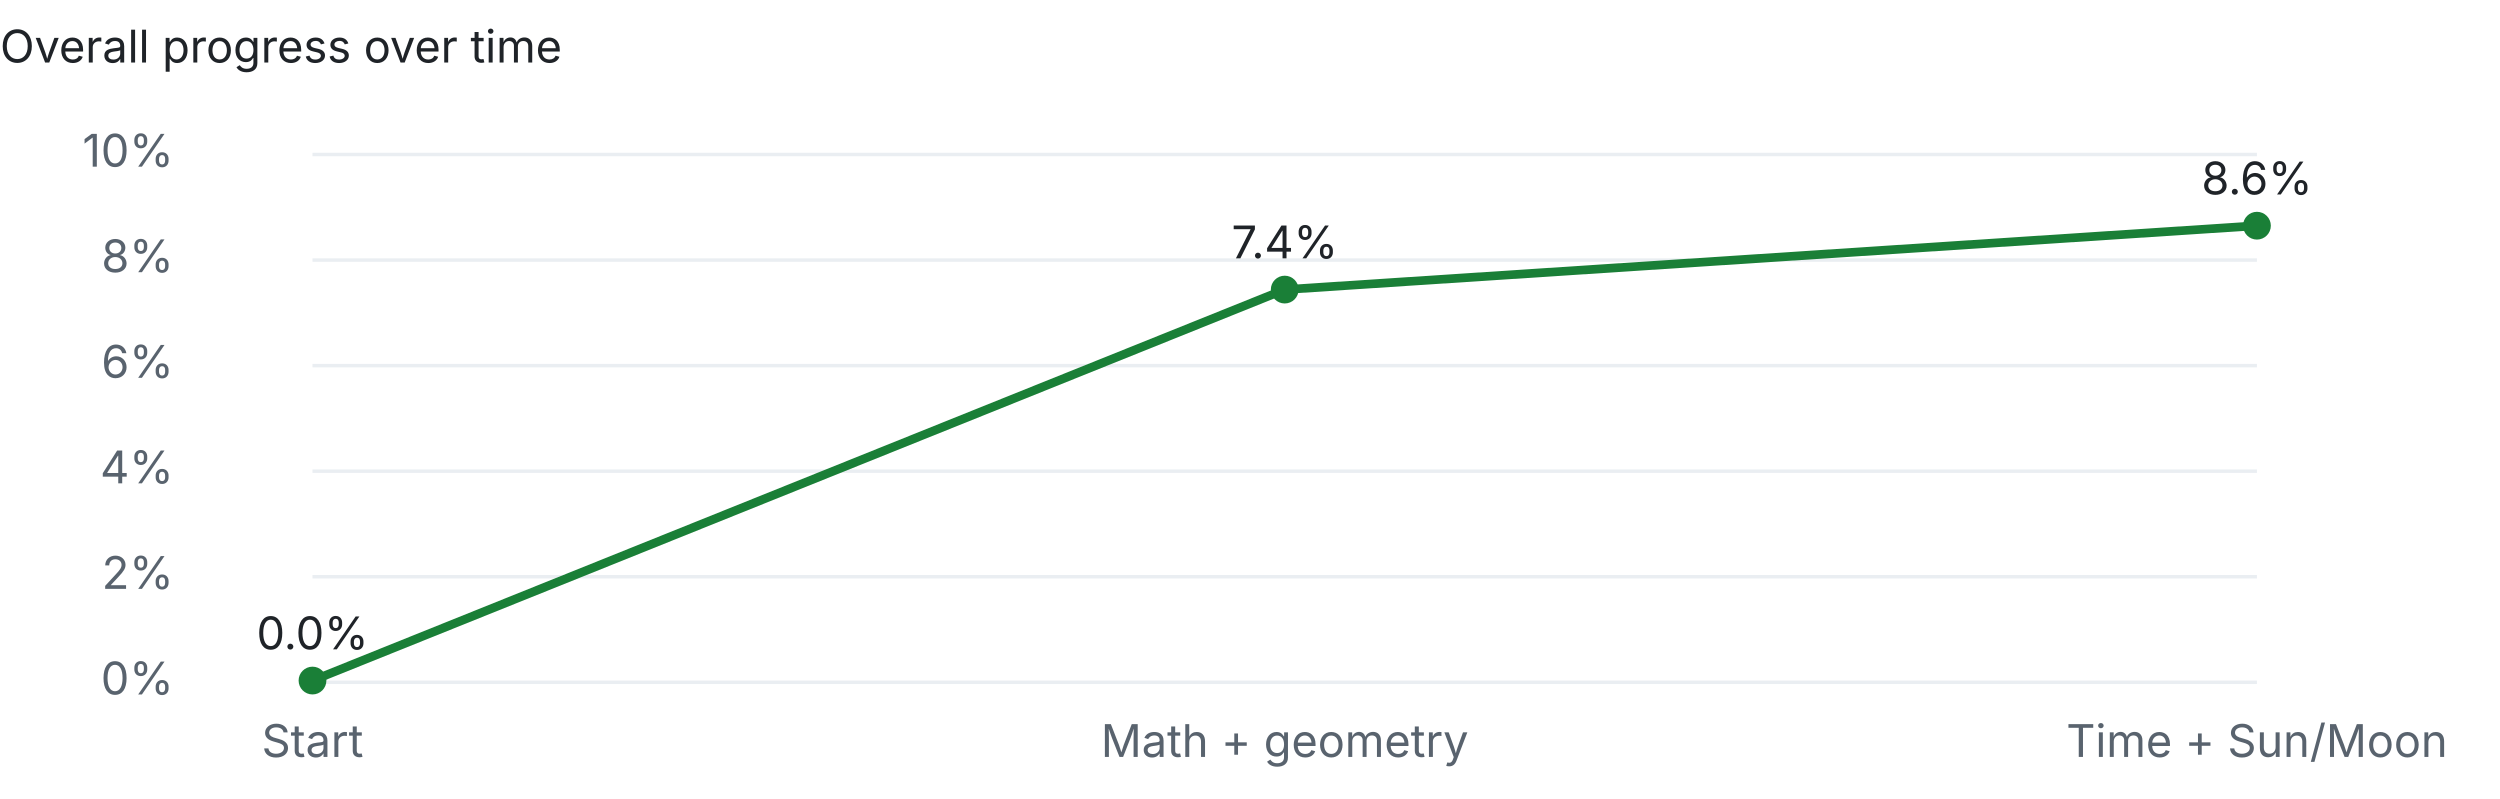
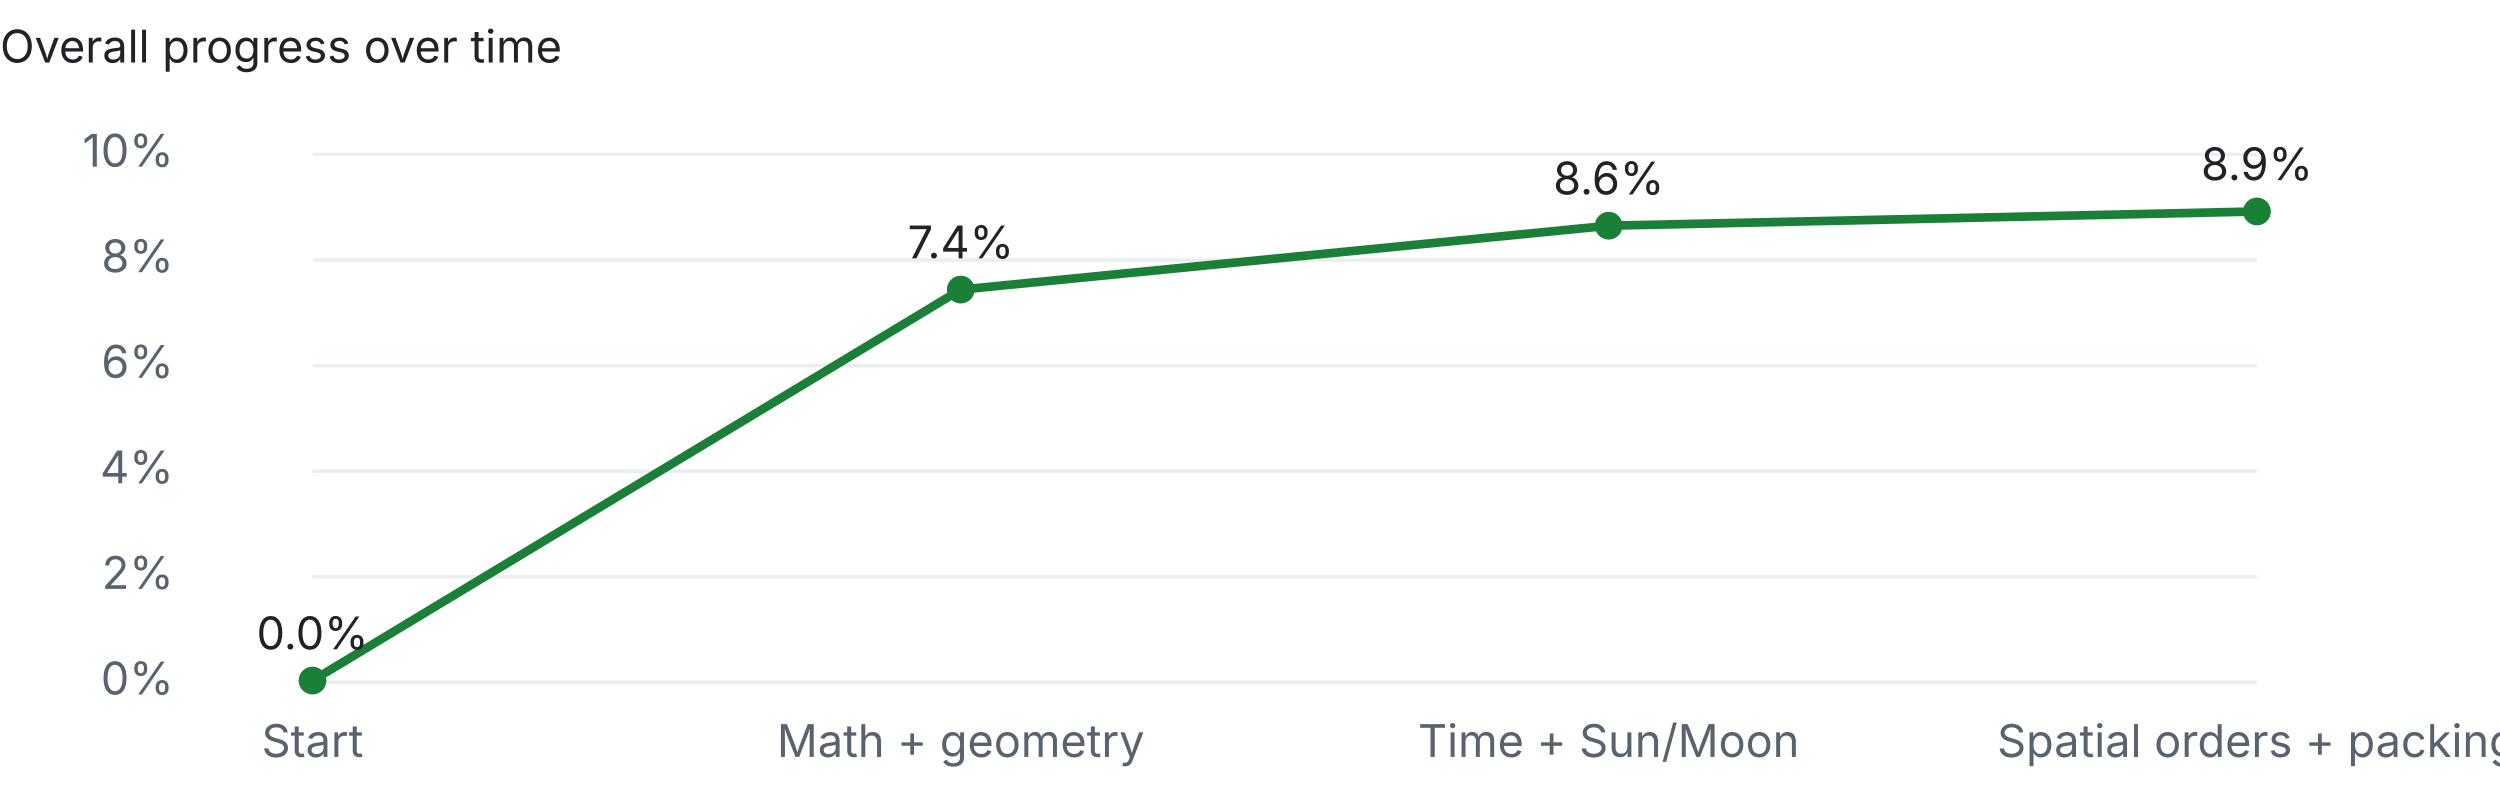
<svg xmlns="http://www.w3.org/2000/svg" width="720" height="230" viewBox="0 0 720 230">
  <style>text{font:13px system-ui,-apple-system,Segoe UI,sans-serif;fill:#1f2328}.dim{fill:#59636e}.bg{fill:#eaeef2}.done{fill:#1a7f37}.part{fill:#d4a72c}@media (prefers-color-scheme:dark){text{fill:#e6edf3}.dim{fill:#9198a1}.bg{fill:#30363d}.done{fill:#3fb950}}</style>
  <text x="0" y="18" font-weight="600">Overall progress over time</text>
  <rect class="bg" x="90" y="196.0" width="560" height="1" />
  <text class="dim" x="50" y="200.0" text-anchor="end">0%</text>
  <rect class="bg" x="90" y="165.6" width="560" height="1" />
  <text class="dim" x="50" y="169.6" text-anchor="end">2%</text>
  <rect class="bg" x="90" y="135.2" width="560" height="1" />
  <text class="dim" x="50" y="139.2" text-anchor="end">4%</text>
  <rect class="bg" x="90" y="104.8" width="560" height="1" />
  <text class="dim" x="50" y="108.8" text-anchor="end">6%</text>
  <rect class="bg" x="90" y="74.4" width="560" height="1" />
  <text class="dim" x="50" y="78.4" text-anchor="end">8%</text>
  <rect class="bg" x="90" y="44.0" width="560" height="1" />
  <text class="dim" x="50" y="48.0" text-anchor="end">10%</text>
-   <polyline points="90.0,196.0 370.0,83.4 650.0,65.0" fill="none" stroke="#1a7f37" stroke-width="2.5" />
+   <polyline points="90.0,196.0 276.7,83.4 463.3,65.0 650.0,60.9" fill="none" stroke="#1a7f37" stroke-width="2.5" />
  <circle class="done" cx="90.0" cy="196.0" r="4" />
  <text class="dim" x="90.0" y="218" text-anchor="middle">Start</text>
  <text x="90.0" y="187.0" text-anchor="middle">0.0%</text>
-   <circle class="done" cx="370.0" cy="83.4" r="4" />
-   <text class="dim" x="370.0" y="218" text-anchor="middle">Math + geometry</text>
-   <text x="370.0" y="74.4" text-anchor="middle">7.4%</text>
-   <circle class="done" cx="650.0" cy="65.0" r="4" />
-   <text class="dim" x="650.0" y="218" text-anchor="middle">Time + Sun/Moon</text>
-   <text x="650.0" y="56.0" text-anchor="middle">8.6%</text>
+   <circle class="done" cx="276.7" cy="83.4" r="4" />
+   <text class="dim" x="276.7" y="218" text-anchor="middle">Math + geometry</text>
+   <text x="276.7" y="74.4" text-anchor="middle">7.4%</text>
+   <circle class="done" cx="463.3" cy="65.0" r="4" />
+   <text class="dim" x="463.3" y="218" text-anchor="middle">Time + Sun/Moon</text>
+   <text x="463.3" y="56.0" text-anchor="middle">8.6%</text>
+   <circle class="done" cx="650.0" cy="60.9" r="4" />
+   <text class="dim" x="650.0" y="218" text-anchor="middle">Spatial orders + packing</text>
+   <text x="650.0" y="51.9" text-anchor="middle">8.9%</text>
</svg>
